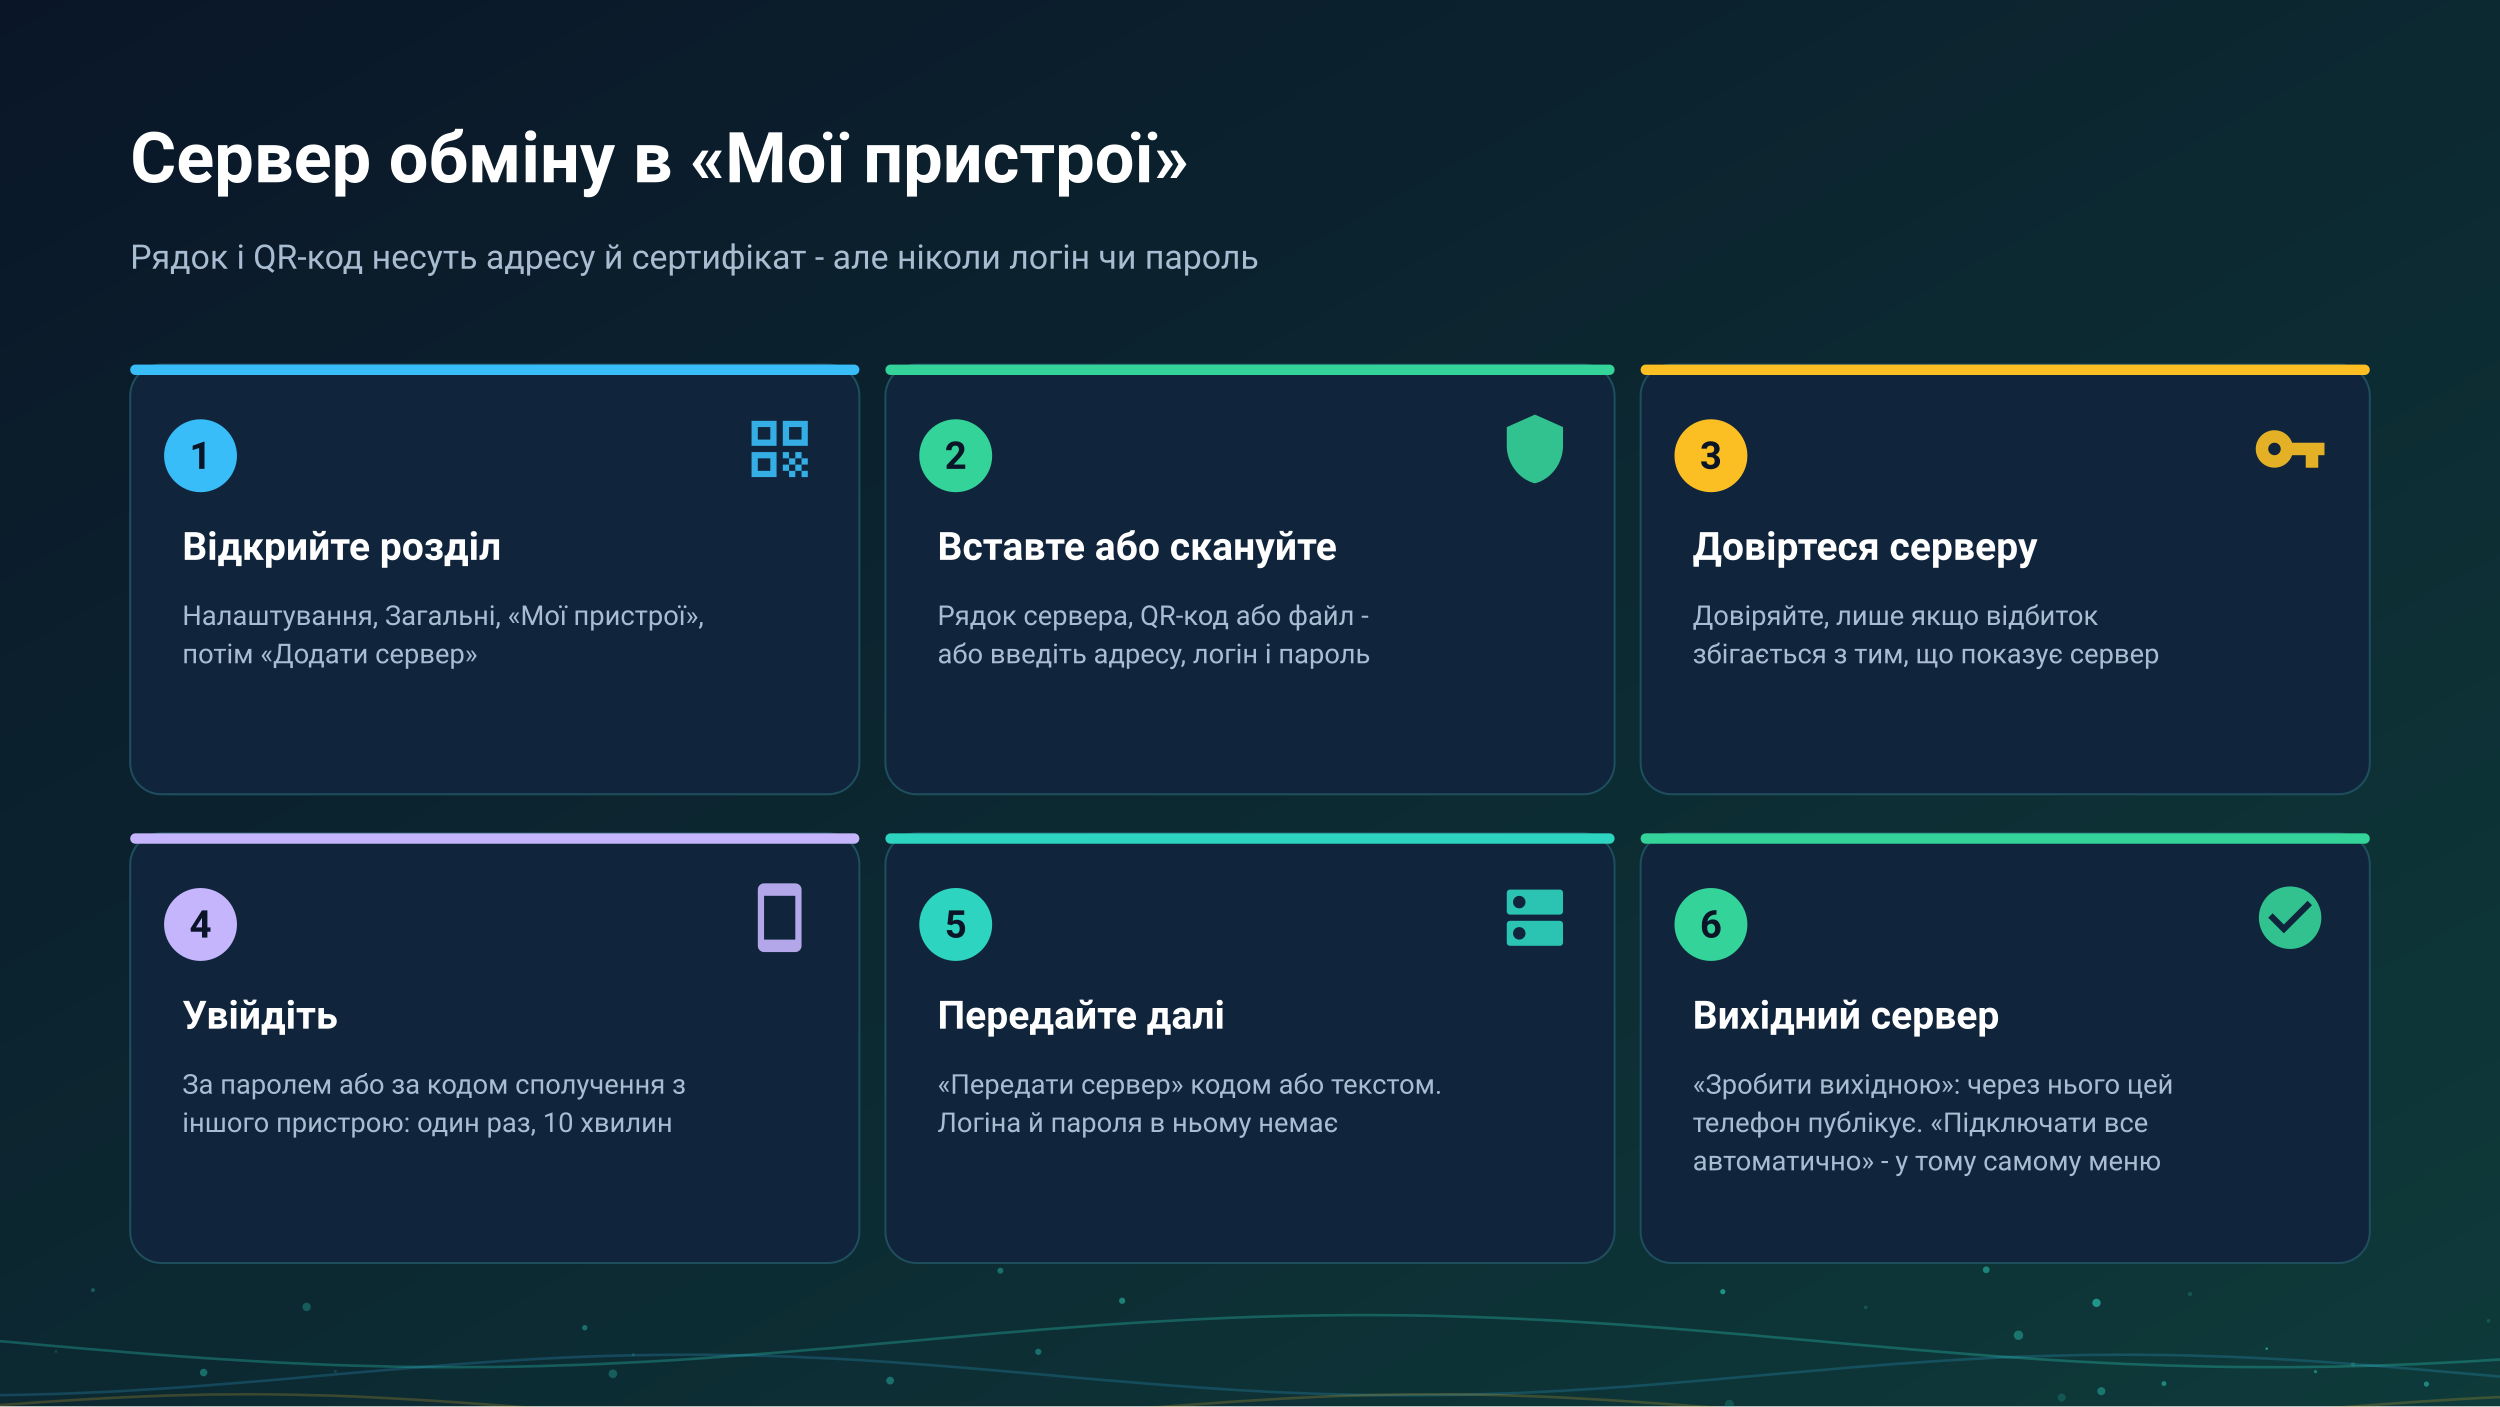
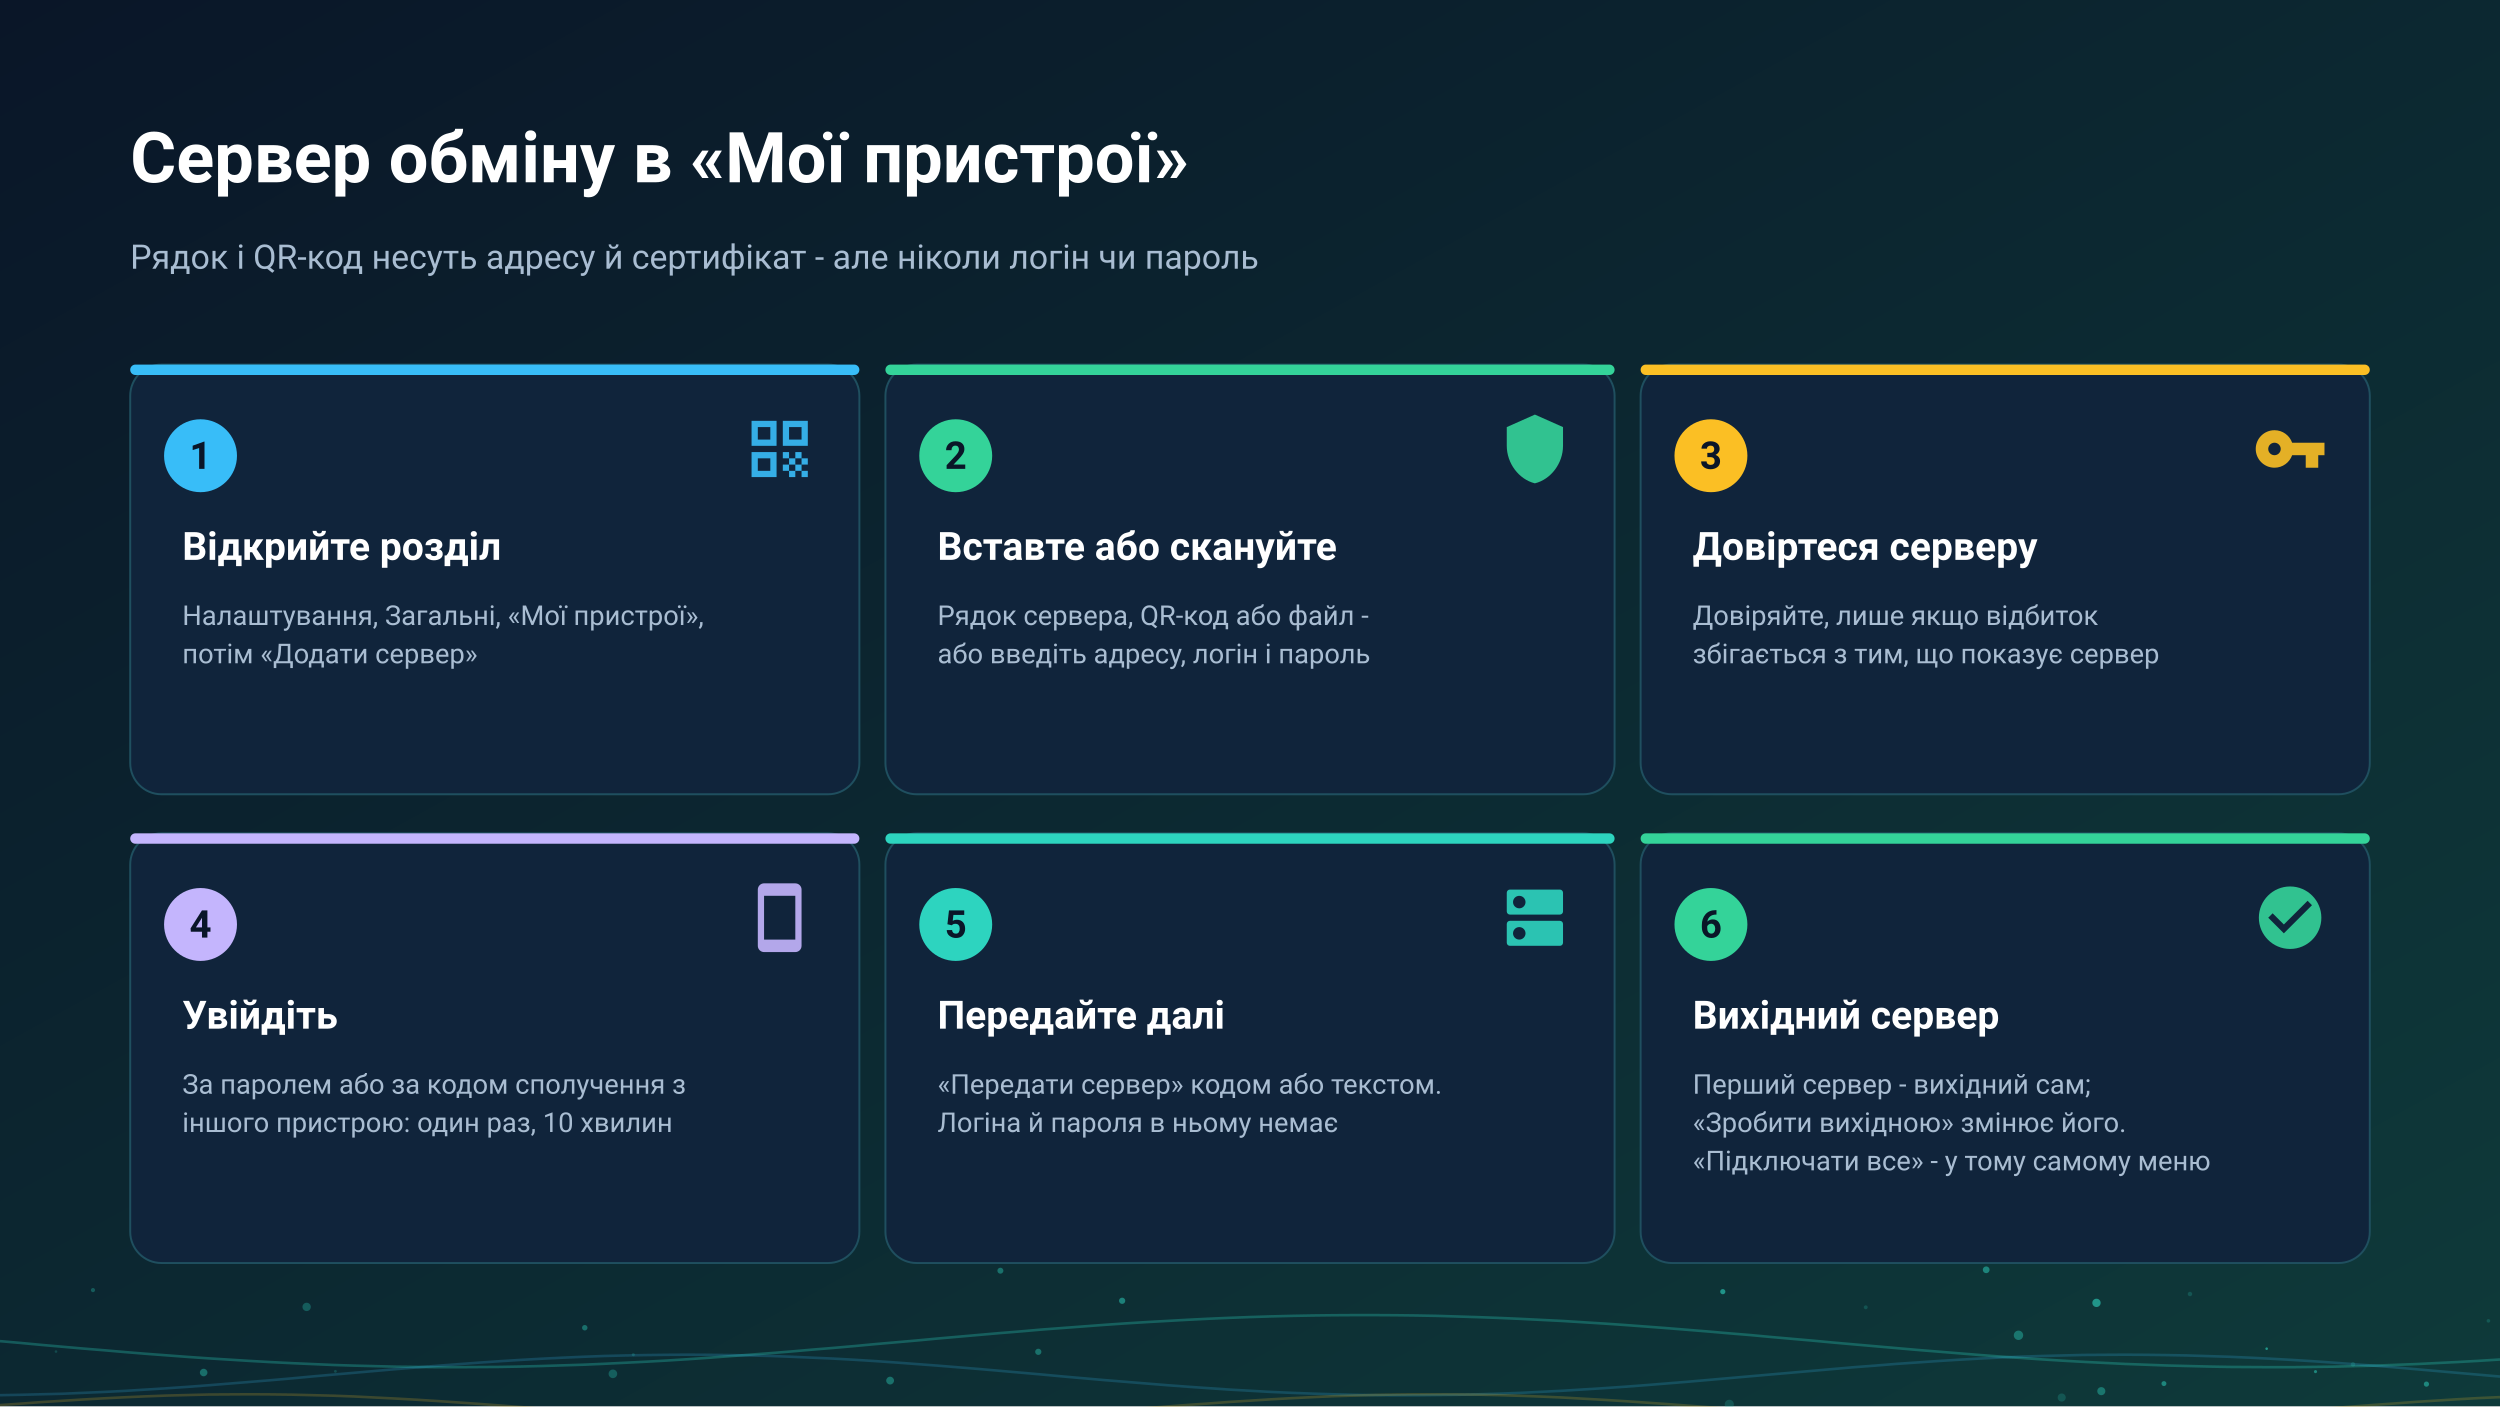
<svg xmlns="http://www.w3.org/2000/svg" viewBox="0 0 1920 1080" width="1920" height="1080" role="img" aria-labelledby="t d" lang="uk">
  <defs>
    <marker id="arr-control" viewBox="0 0 10 10" refX="8.5" refY="5" markerWidth="7" markerHeight="7" orient="auto">
      <path d="M0 0L10 5L0 10z" fill="#38bdf8" />
    </marker>
    <marker id="arr-control-s" viewBox="0 0 10 10" refX="1.5" refY="5" markerWidth="7" markerHeight="7" orient="auto">
      <path d="M10 0L0 5L10 10z" fill="#38bdf8" />
    </marker>
    <marker id="arr-tunnel" viewBox="0 0 10 10" refX="8.5" refY="5" markerWidth="7" markerHeight="7" orient="auto">
      <path d="M0 0L10 5L0 10z" fill="#34d399" />
    </marker>
    <marker id="arr-tunnel-s" viewBox="0 0 10 10" refX="1.5" refY="5" markerWidth="7" markerHeight="7" orient="auto">
      <path d="M10 0L0 5L10 10z" fill="#34d399" />
    </marker>
    <marker id="arr-media" viewBox="0 0 10 10" refX="8.5" refY="5" markerWidth="7" markerHeight="7" orient="auto">
      <path d="M0 0L10 5L0 10z" fill="#fbbf24" />
    </marker>
    <marker id="arr-media-s" viewBox="0 0 10 10" refX="1.5" refY="5" markerWidth="7" markerHeight="7" orient="auto">
      <path d="M10 0L0 5L10 10z" fill="#fbbf24" />
    </marker>
    <marker id="arr-lan" viewBox="0 0 10 10" refX="8.5" refY="5" markerWidth="7" markerHeight="7" orient="auto">
      <path d="M0 0L10 5L0 10z" fill="#c4b5fd" />
    </marker>
    <marker id="arr-lan-s" viewBox="0 0 10 10" refX="1.5" refY="5" markerWidth="7" markerHeight="7" orient="auto">
      <path d="M10 0L0 5L10 10z" fill="#c4b5fd" />
    </marker>
    <marker id="arr-danger" viewBox="0 0 10 10" refX="8.5" refY="5" markerWidth="7" markerHeight="7" orient="auto">
      <path d="M0 0L10 5L0 10z" fill="#fca5a5" />
    </marker>
    <marker id="arr-danger-s" viewBox="0 0 10 10" refX="1.5" refY="5" markerWidth="7" markerHeight="7" orient="auto">
      <path d="M10 0L0 5L10 10z" fill="#fca5a5" />
    </marker>
    <marker id="arr-server" viewBox="0 0 10 10" refX="8.5" refY="5" markerWidth="7" markerHeight="7" orient="auto">
      <path d="M0 0L10 5L0 10z" fill="#2dd4bf" />
    </marker>
    <marker id="arr-server-s" viewBox="0 0 10 10" refX="1.5" refY="5" markerWidth="7" markerHeight="7" orient="auto">
      <path d="M10 0L0 5L10 10z" fill="#2dd4bf" />
    </marker>
    <marker id="arr-muted" viewBox="0 0 10 10" refX="8.5" refY="5" markerWidth="7" markerHeight="7" orient="auto">
      <path d="M0 0L10 5L0 10z" fill="#a9bdd2" />
    </marker>
    <marker id="arr-muted-s" viewBox="0 0 10 10" refX="1.5" refY="5" markerWidth="7" markerHeight="7" orient="auto">
      <path d="M10 0L0 5L10 10z" fill="#a9bdd2" />
    </marker>
    <marker id="arr-text" viewBox="0 0 10 10" refX="8.5" refY="5" markerWidth="7" markerHeight="7" orient="auto">
      <path d="M0 0L10 5L0 10z" fill="#ffffff" />
    </marker>
    <marker id="arr-text-s" viewBox="0 0 10 10" refX="1.5" refY="5" markerWidth="7" markerHeight="7" orient="auto">
      <path d="M10 0L0 5L10 10z" fill="#ffffff" />
    </marker>
    <filter id="soft" x="-20%" y="-20%" width="140%" height="140%">
      <feDropShadow dx="0" dy="4" stdDeviation="8" flood-color="#000" flood-opacity="0.18" />
    </filter>
    <filter id="glow" x="-50%" y="-50%" width="200%" height="200%">
      <feGaussianBlur stdDeviation="14" />
    </filter>
    <linearGradient id="bgGrad" x1="0" y1="0" x2="1" y2="1">
      <stop offset="0" stop-color="#0a1628" />
      <stop offset="1" stop-color="#0e3a3a" />
    </linearGradient>
    <radialGradient id="hub" cx="0.5" cy="0.5" r="0.5">
      <stop offset="0" stop-color="#2dd4bf" stop-opacity="0.55" />
      <stop offset="1" stop-color="#2dd4bf" stop-opacity="0" />
    </radialGradient>
  </defs>
  <rect width="1920" height="1080" fill="url(#bgGrad)" />
  <g aria-hidden="true">
    <polyline points="0 1030 16 1031.4 32 1032.9 48 1034.3 64 1035.7 80 1037 96 1038.4 112 1039.7 128 1040.9 144 1042.1 160 1043.2 176 1044.2 192 1045.2 208 1046.1 224 1046.9 240 1047.6 256 1048.3 272 1048.8 288 1049.2 304 1049.6 320 1049.8 336 1050 352 1050 368 1049.9 384 1049.8 400 1049.5 416 1049.1 432 1048.6 448 1048.1 464 1047.4 480 1046.6 496 1045.8 512 1044.9 528 1043.9 544 1042.8 560 1041.6 576 1040.4 592 1039.2 608 1037.9 624 1036.5 640 1035.2 656 1033.8 672 1032.3 688 1030.9 704 1029.5 720 1028 736 1026.6 752 1025.2 768 1023.8 784 1022.5 800 1021.1 816 1019.9 832 1018.7 848 1017.5 864 1016.4 880 1015.4 896 1014.5 912 1013.6 928 1012.8 944 1012.1 960 1011.5 976 1011 992 1010.6 1008 1010.3 1024 1010.1 1040 1010 1056 1010 1072 1010.1 1088 1010.3 1104 1010.6 1120 1011.1 1136 1011.6 1152 1012.2 1168 1012.9 1184 1013.7 1200 1014.5 1216 1015.5 1232 1016.5 1248 1017.6 1264 1018.8 1280 1020 1296 1021.3 1312 1022.6 1328 1024 1344 1025.3 1360 1026.8 1376 1028.2 1392 1029.6 1408 1031.1 1424 1032.5 1440 1033.9 1456 1035.3 1472 1036.7 1488 1038 1504 1039.3 1520 1040.6 1536 1041.8 1552 1042.9 1568 1044 1584 1045 1600 1045.9 1616 1046.7 1632 1047.5 1648 1048.1 1664 1048.7 1680 1049.1 1696 1049.5 1712 1049.8 1728 1049.9 1744 1050 1760 1050 1776 1049.8 1792 1049.6 1808 1049.2 1824 1048.8 1840 1048.2 1856 1047.6 1872 1046.8 1888 1046 1904 1045.1 1920 1044.1" fill="none" stroke="#2dd4bf" stroke-width="2" opacity="0.3" />
    <polyline points="0 1071.5 16 1071.2 32 1070.8 48 1070.4 64 1069.7 80 1069 96 1068.2 112 1067.2 128 1066.2 144 1065.1 160 1063.9 176 1062.6 192 1061.3 208 1060 224 1058.6 240 1057.1 256 1055.7 272 1054.3 288 1052.9 304 1051.5 320 1050.2 336 1048.9 352 1047.7 368 1046.5 384 1045.4 400 1044.4 416 1043.5 432 1042.7 448 1042 464 1041.4 480 1041 496 1040.7 512 1040.5 528 1040.4 544 1040.5 560 1040.7 576 1041 592 1041.4 608 1042 624 1042.7 640 1043.4 656 1044.3 672 1045.3 688 1046.4 704 1047.6 720 1048.8 736 1050.1 752 1051.4 768 1052.8 784 1054.2 800 1055.6 816 1057.1 832 1058.5 848 1059.9 864 1061.2 880 1062.5 896 1063.8 912 1065 928 1066.1 944 1067.2 960 1068.1 976 1069 992 1069.7 1008 1070.3 1024 1070.8 1040 1071.2 1056 1071.5 1072 1071.6 1088 1071.6 1104 1071.4 1120 1071.2 1136 1070.8 1152 1070.3 1168 1069.7 1184 1068.9 1200 1068.1 1216 1067.1 1232 1066.1 1248 1065 1264 1063.8 1280 1062.5 1296 1061.2 1312 1059.8 1328 1058.4 1344 1057 1360 1055.6 1376 1054.2 1392 1052.8 1408 1051.4 1424 1050 1440 1048.8 1456 1047.5 1472 1046.4 1488 1045.3 1504 1044.3 1520 1043.4 1536 1042.6 1552 1041.9 1568 1041.4 1584 1041 1600 1040.6 1616 1040.5 1632 1040.4 1648 1040.5 1664 1040.7 1680 1041 1696 1041.5 1712 1042 1728 1042.7 1744 1043.5 1760 1044.4 1776 1045.4 1792 1046.5 1808 1047.7 1824 1048.9 1840 1050.2 1856 1051.6 1872 1053 1888 1054.4 1904 1055.8 1920 1057.2" fill="none" stroke="#38bdf8" stroke-width="2" opacity="0.2" />
    <polyline points="0 1079.1 16 1078 32 1076.8 48 1075.8 64 1074.8 80 1073.9 96 1073.1 112 1072.4 128 1071.8 144 1071.4 160 1071 176 1070.9 192 1070.8 208 1070.9 224 1071.1 240 1071.5 256 1071.9 272 1072.5 288 1073.3 304 1074.1 320 1075 336 1076 352 1077.1 368 1078.2 384 1079.4 400 1080.6 416 1081.9 432 1083.1 448 1084.3 464 1085.5 480 1086.7 496 1087.8 512 1088.8 528 1089.7 544 1090.6 560 1091.3 576 1091.9 592 1092.4 608 1092.8 624 1093.1 640 1093.2 656 1093.2 672 1093 688 1092.7 704 1092.3 720 1091.8 736 1091.1 752 1090.3 768 1089.4 784 1088.5 800 1087.4 816 1086.3 832 1085.1 848 1083.9 864 1082.7 880 1081.5 896 1080.2 912 1079 928 1077.9 944 1076.7 960 1075.7 976 1074.7 992 1073.8 1008 1073 1024 1072.3 1040 1071.8 1056 1071.3 1072 1071 1088 1070.8 1104 1070.8 1120 1070.9 1136 1071.1 1152 1071.5 1168 1072 1184 1072.6 1200 1073.3 1216 1074.2 1232 1075.1 1248 1076.1 1264 1077.2 1280 1078.3 1296 1079.5 1312 1080.7 1328 1082 1344 1083.2 1360 1084.4 1376 1085.6 1392 1086.8 1408 1087.8 1424 1088.9 1440 1089.8 1456 1090.6 1472 1091.4 1488 1092 1504 1092.5 1520 1092.9 1536 1093.1 1552 1093.2 1568 1093.2 1584 1093 1600 1092.7 1616 1092.3 1632 1091.7 1648 1091 1664 1090.2 1680 1089.4 1696 1088.4 1712 1087.3 1728 1086.2 1744 1085 1760 1083.8 1776 1082.6 1792 1081.4 1808 1080.1 1824 1078.9 1840 1077.8 1856 1076.6 1872 1075.6 1888 1074.6 1904 1073.7 1920 1073" fill="none" stroke="#fbbf24" stroke-width="2" opacity="0.2" />
    <circle cx="1911.1" cy="1014.4" r="1.4" fill="#2dd4bf" stroke="none" stroke-width="2" opacity="0.2" />
    <circle cx="1197.8" cy="950" r="1.7" fill="#2dd4bf" stroke="none" stroke-width="2" opacity="0.4" />
    <circle cx="887.3" cy="1093.7" r="1.3" fill="#2dd4bf" stroke="none" stroke-width="2" opacity="0.5" />
    <circle cx="1693.6" cy="1096.8" r="2" fill="#2dd4bf" stroke="none" stroke-width="2" opacity="0.4" />
    <circle cx="1740.8" cy="1035.8" r="1" fill="#2dd4bf" stroke="none" stroke-width="2" opacity="0.6" />
    <circle cx="789.8" cy="1114.3" r="1.1" fill="#2dd4bf" stroke="none" stroke-width="2" opacity="0.3" />
    <circle cx="1681.9" cy="993.8" r="1.7" fill="#2dd4bf" stroke="none" stroke-width="2" opacity="0.2" />
    <circle cx="1653.8" cy="1104" r="2.6" fill="#2dd4bf" stroke="none" stroke-width="2" opacity="0.4" />
    <circle cx="235.5" cy="1003.7" r="3.2" fill="#2dd4bf" stroke="none" stroke-width="2" opacity="0.3" />
    <circle cx="1863.5" cy="1063" r="2" fill="#2dd4bf" stroke="none" stroke-width="2" opacity="0.5" />
    <circle cx="1377.6" cy="951" r="3.6" fill="#2dd4bf" stroke="none" stroke-width="2" opacity="0.4" />
    <circle cx="449.1" cy="1019.7" r="2.1" fill="#2dd4bf" stroke="none" stroke-width="2" opacity="0.4" />
    <circle cx="612.8" cy="1117.6" r="3.1" fill="#2dd4bf" stroke="none" stroke-width="2" opacity="0.2" />
    <circle cx="654.6" cy="1145.2" r="2.6" fill="#2dd4bf" stroke="none" stroke-width="2" opacity="0.2" />
    <circle cx="611.3" cy="1144.8" r="1.6" fill="#2dd4bf" stroke="none" stroke-width="2" opacity="0.3" />
    <circle cx="1525.4" cy="975.2" r="2.6" fill="#2dd4bf" stroke="none" stroke-width="2" opacity="0.5" />
    <circle cx="156.4" cy="1054.1" r="2.9" fill="#2dd4bf" stroke="none" stroke-width="2" opacity="0.4" />
    <circle cx="1689.1" cy="961.7" r="2.4" fill="#2dd4bf" stroke="none" stroke-width="2" opacity="0.3" />
    <circle cx="71.4" cy="990.8" r="1.6" fill="#2dd4bf" stroke="none" stroke-width="2" opacity="0.3" />
    <circle cx="1550.2" cy="1025.5" r="3.6" fill="#2dd4bf" stroke="none" stroke-width="2" opacity="0.4" />
    <circle cx="1583.4" cy="1073.3" r="3.1" fill="#2dd4bf" stroke="none" stroke-width="2" opacity="0.2" />
    <circle cx="1807.1" cy="1047.8" r="1.7" fill="#2dd4bf" stroke="none" stroke-width="2" opacity="0.2" />
    <circle cx="1328.1" cy="1078.5" r="3.5" fill="#2dd4bf" stroke="none" stroke-width="2" opacity="0.2" />
    <circle cx="605.8" cy="944.1" r="3.5" fill="#2dd4bf" stroke="none" stroke-width="2" opacity="0.4" />
    <circle cx="861.8" cy="999" r="2.4" fill="#2dd4bf" stroke="none" stroke-width="2" opacity="0.5" />
    <circle cx="1246.5" cy="1122" r="3" fill="#2dd4bf" stroke="none" stroke-width="2" opacity="0.2" />
    <circle cx="486.4" cy="1040.4" r="1.2" fill="#2dd4bf" stroke="none" stroke-width="2" opacity="0.2" />
    <circle cx="1323.1" cy="992" r="2" fill="#2dd4bf" stroke="none" stroke-width="2" opacity="0.6" />
    <circle cx="1805.3" cy="1100.6" r="2.4" fill="#2dd4bf" stroke="none" stroke-width="2" opacity="0.2" />
    <circle cx="683.6" cy="1060.3" r="3" fill="#2dd4bf" stroke="none" stroke-width="2" opacity="0.4" />
    <circle cx="470.7" cy="1055.1" r="3.3" fill="#2dd4bf" stroke="none" stroke-width="2" opacity="0.3" />
    <circle cx="257.6" cy="1053.2" r="1.1" fill="#2dd4bf" stroke="none" stroke-width="2" opacity="0.2" />
    <circle cx="488.3" cy="1090.9" r="3.4" fill="#2dd4bf" stroke="none" stroke-width="2" opacity="0.4" />
    <circle cx="1610.1" cy="1000.6" r="3.2" fill="#2dd4bf" stroke="none" stroke-width="2" opacity="0.6" />
    <circle cx="1613.8" cy="1068.4" r="3.1" fill="#2dd4bf" stroke="none" stroke-width="2" opacity="0.4" />
    <circle cx="768.3" cy="975.9" r="2.3" fill="#2dd4bf" stroke="none" stroke-width="2" opacity="0.4" />
    <circle cx="448.7" cy="947.7" r="1.3" fill="#2dd4bf" stroke="none" stroke-width="2" opacity="0.4" />
    <circle cx="891" cy="1113.4" r="1.5" fill="#2dd4bf" stroke="none" stroke-width="2" opacity="0.6" />
    <circle cx="945.5" cy="1150.9" r="2.2" fill="#2dd4bf" stroke="none" stroke-width="2" opacity="0.2" />
    <circle cx="1778.3" cy="1053.4" r="1.2" fill="#2dd4bf" stroke="none" stroke-width="2" opacity="0.5" />
    <circle cx="814.8" cy="955.7" r="3.2" fill="#2dd4bf" stroke="none" stroke-width="2" opacity="0.2" />
    <circle cx="621.2" cy="1128.4" r="1.2" fill="#2dd4bf" stroke="none" stroke-width="2" opacity="0.4" />
    <circle cx="1661.9" cy="1062.6" r="1.9" fill="#2dd4bf" stroke="none" stroke-width="2" opacity="0.5" />
    <circle cx="1432.9" cy="1004" r="1.5" fill="#2dd4bf" stroke="none" stroke-width="2" opacity="0.2" />
    <circle cx="43" cy="1038" r="1" fill="#2dd4bf" stroke="none" stroke-width="2" opacity="0.2" />
    <circle cx="797.4" cy="1038.2" r="2.4" fill="#2dd4bf" stroke="none" stroke-width="2" opacity="0.4" />
  </g>
  <text x="100" y="140" font-family="'Segoe UI', Roboto, 'Noto Sans', 'Helvetica Neue', Arial, sans-serif" font-size="54" font-weight="700" fill="#ffffff" text-anchor="start">
    <tspan x="100" dy="0">Сервер обміну в «Мої пристрої»</tspan>
  </text>
  <text x="100" y="206.4" font-family="'Segoe UI', Roboto, 'Noto Sans', 'Helvetica Neue', Arial, sans-serif" font-size="26" font-weight="400" fill="#a9bdd2" text-anchor="start">
    <tspan x="100" dy="0">Рядок і QR-код несуть адресу й сертифікат - але ніколи логін чи пароль</tspan>
  </text>
  <rect x="100" y="280" width="560" height="330" rx="24" fill="#10243b" stroke="#1f4f5f" stroke-width="1.5" />
  <rect x="100" y="280" width="560" height="8" rx="4" fill="#38bdf8" stroke="none" stroke-width="1.5" />
  <circle cx="154" cy="350" r="28" fill="#38bdf8" stroke="none" stroke-width="2" />
  <text x="154" y="360.1" font-family="'Segoe UI', Roboto, 'Noto Sans', 'Helvetica Neue', Arial, sans-serif" font-size="29.4" font-weight="700" fill="#0a1628" text-anchor="middle">
    <tspan x="154" dy="0">1</tspan>
  </text>
  <g transform="translate(570 316) scale(2.4)" opacity="0.9">
    <path d="M3 11h8V3H3v8zm2-6h4v4H5V5zm-2 16h8v-8H3v8zm2-6h4v4H5v-4zM13 3v8h8V3h-8zm6 6h-4V5h4v4zm0 10h2v2h-2zm-6-6h2v2h-2zm2 2h2v2h-2zm-2 2h2v2h-2zm2 2h2v2h-2zm2-2h2v2h-2zm0-4h2v2h-2zm2 2h2v2h-2z" fill="#38bdf8" />
  </g>
  <text x="140" y="430" font-family="'Segoe UI', Roboto, 'Noto Sans', 'Helvetica Neue', Arial, sans-serif" font-size="30" font-weight="700" fill="#ffffff" text-anchor="start">
    <tspan x="140" dy="0">Відкрийте розділ</tspan>
  </text>
  <text x="140" y="480" font-family="'Segoe UI', Roboto, 'Noto Sans', 'Helvetica Neue', Arial, sans-serif" font-size="21" font-weight="400" fill="#a9bdd2" text-anchor="start">
    <tspan x="140" dy="0">Налаштування, Загальні, «Мої пристрої»,</tspan>
    <tspan x="140" dy="29.4">потім «Додати сервер»</tspan>
  </text>
  <rect x="680" y="280" width="560" height="330" rx="24" fill="#10243b" stroke="#1f4f5f" stroke-width="1.5" />
  <rect x="680" y="280" width="560" height="8" rx="4" fill="#34d399" stroke="none" stroke-width="1.5" />
  <circle cx="734" cy="350" r="28" fill="#34d399" stroke="none" stroke-width="2" />
  <text x="734" y="360.1" font-family="'Segoe UI', Roboto, 'Noto Sans', 'Helvetica Neue', Arial, sans-serif" font-size="29.4" font-weight="700" fill="#0a1628" text-anchor="middle">
    <tspan x="734" dy="0">2</tspan>
  </text>
  <g transform="translate(1150 316) scale(2.4)" opacity="0.9">
    <path d="M12 1L3 5v6c0 5.55 3.84 10.74 9 12 5.16-1.26 9-6.45 9-12V5l-9-4z" fill="#34d399" />
  </g>
  <text x="720" y="430" font-family="'Segoe UI', Roboto, 'Noto Sans', 'Helvetica Neue', Arial, sans-serif" font-size="30" font-weight="700" fill="#ffffff" text-anchor="start">
    <tspan x="720" dy="0">Вставте або скануйте</tspan>
  </text>
  <text x="720" y="480" font-family="'Segoe UI', Roboto, 'Noto Sans', 'Helvetica Neue', Arial, sans-serif" font-size="21" font-weight="400" fill="#a9bdd2" text-anchor="start">
    <tspan x="720" dy="0">Рядок сервера, QR-код або файл -</tspan>
    <tspan x="720" dy="29.4">або введіть адресу, логін і пароль</tspan>
  </text>
  <rect x="1260" y="280" width="560" height="330" rx="24" fill="#10243b" stroke="#1f4f5f" stroke-width="1.5" />
  <rect x="1260" y="280" width="560" height="8" rx="4" fill="#fbbf24" stroke="none" stroke-width="1.5" />
  <circle cx="1314" cy="350" r="28" fill="#fbbf24" stroke="none" stroke-width="2" />
  <text x="1314" y="360.1" font-family="'Segoe UI', Roboto, 'Noto Sans', 'Helvetica Neue', Arial, sans-serif" font-size="29.4" font-weight="700" fill="#0a1628" text-anchor="middle">
    <tspan x="1314" dy="0">3</tspan>
  </text>
  <g transform="translate(1730 316) scale(2.4)" opacity="0.9">
    <path d="M12.65 10C11.83 7.67 9.61 6 7 6c-3.31 0-6 2.69-6 6s2.690 6 6 6c2.61 0 4.83-1.67 5.65-4H17v4h4v-4h2v-4H12.65zM7 14c-1.1 0-2-.9-2-2s.9-2 2-2 2 .9 2 2-.9 2-2 2z" fill="#fbbf24" />
  </g>
  <text x="1300" y="430" font-family="'Segoe UI', Roboto, 'Noto Sans', 'Helvetica Neue', Arial, sans-serif" font-size="30" font-weight="700" fill="#ffffff" text-anchor="start">
    <tspan x="1300" dy="0">Довіртеся серверу</tspan>
  </text>
  <text x="1300" y="480" font-family="'Segoe UI', Roboto, 'Noto Sans', 'Helvetica Neue', Arial, sans-serif" font-size="21" font-weight="400" fill="#a9bdd2" text-anchor="start">
    <tspan x="1300" dy="0">Довіряйте, лише якщо відбиток</tspan>
    <tspan x="1300" dy="29.4">збігається з тим, що показує сервер</tspan>
  </text>
  <rect x="100" y="640" width="560" height="330" rx="24" fill="#10243b" stroke="#1f4f5f" stroke-width="1.5" />
  <rect x="100" y="640" width="560" height="8" rx="4" fill="#c4b5fd" stroke="none" stroke-width="1.5" />
  <circle cx="154" cy="710" r="28" fill="#c4b5fd" stroke="none" stroke-width="2" />
  <text x="154" y="720.1" font-family="'Segoe UI', Roboto, 'Noto Sans', 'Helvetica Neue', Arial, sans-serif" font-size="29.4" font-weight="700" fill="#0a1628" text-anchor="middle">
    <tspan x="154" dy="0">4</tspan>
  </text>
  <g transform="translate(570 676) scale(2.4)" opacity="0.9">
    <path d="M17 1.01L7 1c-1.1 0-2 .9-2 2v18c0 1.1.9 2 2 2h10c1.1 0 2-.9 2-2V3c0-1.1-.9-1.99-2-1.99zM17 19H7V5h10v14z" fill="#c4b5fd" />
  </g>
  <text x="140" y="790" font-family="'Segoe UI', Roboto, 'Noto Sans', 'Helvetica Neue', Arial, sans-serif" font-size="30" font-weight="700" fill="#ffffff" text-anchor="start">
    <tspan x="140" dy="0">Увійдіть</tspan>
  </text>
  <text x="140" y="840" font-family="'Segoe UI', Roboto, 'Noto Sans', 'Helvetica Neue', Arial, sans-serif" font-size="21" font-weight="400" fill="#a9bdd2" text-anchor="start">
    <tspan x="140" dy="0">За паролем або за кодом сполучення з</tspan>
    <tspan x="140" dy="29.4">іншого пристрою: один раз, 10 хвилин</tspan>
  </text>
  <rect x="680" y="640" width="560" height="330" rx="24" fill="#10243b" stroke="#1f4f5f" stroke-width="1.5" />
  <rect x="680" y="640" width="560" height="8" rx="4" fill="#2dd4bf" stroke="none" stroke-width="1.5" />
  <circle cx="734" cy="710" r="28" fill="#2dd4bf" stroke="none" stroke-width="2" />
  <text x="734" y="720.1" font-family="'Segoe UI', Roboto, 'Noto Sans', 'Helvetica Neue', Arial, sans-serif" font-size="29.4" font-weight="700" fill="#0a1628" text-anchor="middle">
    <tspan x="734" dy="0">5</tspan>
  </text>
  <g transform="translate(1150 676) scale(2.4)" opacity="0.9">
    <path d="M20 13H4c-.55 0-1 .45-1 1v6c0 .55.45 1 1 1h16c.55 0 1-.45 1-1v-6c0-.55-.45-1-1-1zM7 19c-1.1 0-2-.9-2-2s.9-2 2-2 2 .9 2 2-.9 2-2 2zM20 3H4c-.55 0-1 .45-1 1v6c0 .55.45 1 1 1h16c.55 0 1-.45 1-1V4c0-.55-.45-1-1-1zM7 9c-1.1 0-2-.9-2-2s.9-2 2-2 2 .9 2 2-.9 2-2 2z" fill="#2dd4bf" />
  </g>
  <text x="720" y="790" font-family="'Segoe UI', Roboto, 'Noto Sans', 'Helvetica Neue', Arial, sans-serif" font-size="30" font-weight="700" fill="#ffffff" text-anchor="start">
    <tspan x="720" dy="0">Передайте далі</tspan>
  </text>
  <text x="720" y="840" font-family="'Segoe UI', Roboto, 'Noto Sans', 'Helvetica Neue', Arial, sans-serif" font-size="21" font-weight="400" fill="#a9bdd2" text-anchor="start">
    <tspan x="720" dy="0">«Передати сервер» кодом або текстом.</tspan>
    <tspan x="720" dy="29.4">Логіна й пароля в ньому немає</tspan>
  </text>
  <rect x="1260" y="640" width="560" height="330" rx="24" fill="#10243b" stroke="#1f4f5f" stroke-width="1.5" />
  <rect x="1260" y="640" width="560" height="8" rx="4" fill="#34d399" stroke="none" stroke-width="1.5" />
  <circle cx="1314" cy="710" r="28" fill="#34d399" stroke="none" stroke-width="2" />
  <text x="1314" y="720.1" font-family="'Segoe UI', Roboto, 'Noto Sans', 'Helvetica Neue', Arial, sans-serif" font-size="29.4" font-weight="700" fill="#0a1628" text-anchor="middle">
    <tspan x="1314" dy="0">6</tspan>
  </text>
  <g transform="translate(1730 676) scale(2.4)" opacity="0.9">
    <path d="M12 2C6.48 2 2 6.48 2 12s4.48 10 10 10 10-4.48 10-10S17.52 2 12 2zm-2 15l-5-5 1.41-1.41L10 14.17l7.590-7.59L19 8l-9 9z" fill="#34d399" />
  </g>
  <text x="1300" y="790" font-family="'Segoe UI', Roboto, 'Noto Sans', 'Helvetica Neue', Arial, sans-serif" font-size="30" font-weight="700" fill="#ffffff" text-anchor="start">
    <tspan x="1300" dy="0">Вихідний сервер</tspan>
  </text>
  <text x="1300" y="840" font-family="'Segoe UI', Roboto, 'Noto Sans', 'Helvetica Neue', Arial, sans-serif" font-size="21" font-weight="400" fill="#a9bdd2" text-anchor="start">
-     <tspan x="1300" dy="0">«Зробити вихідною»: через нього цей</tspan>
-     <tspan x="1300" dy="29.4">телефон публікує. «Підключати все</tspan>
-     <tspan x="1300" dy="29.4">автоматично» - у тому самому меню</tspan>
+     <tspan x="1300" dy="0">Перший сервер - вихідний сам;</tspan>
+     <tspan x="1300" dy="29.4">«Зробити вихідною» змінює його.</tspan>
+     <tspan x="1300" dy="29.4">«Підключати все» - у тому самому меню</tspan>
  </text>
</svg>
